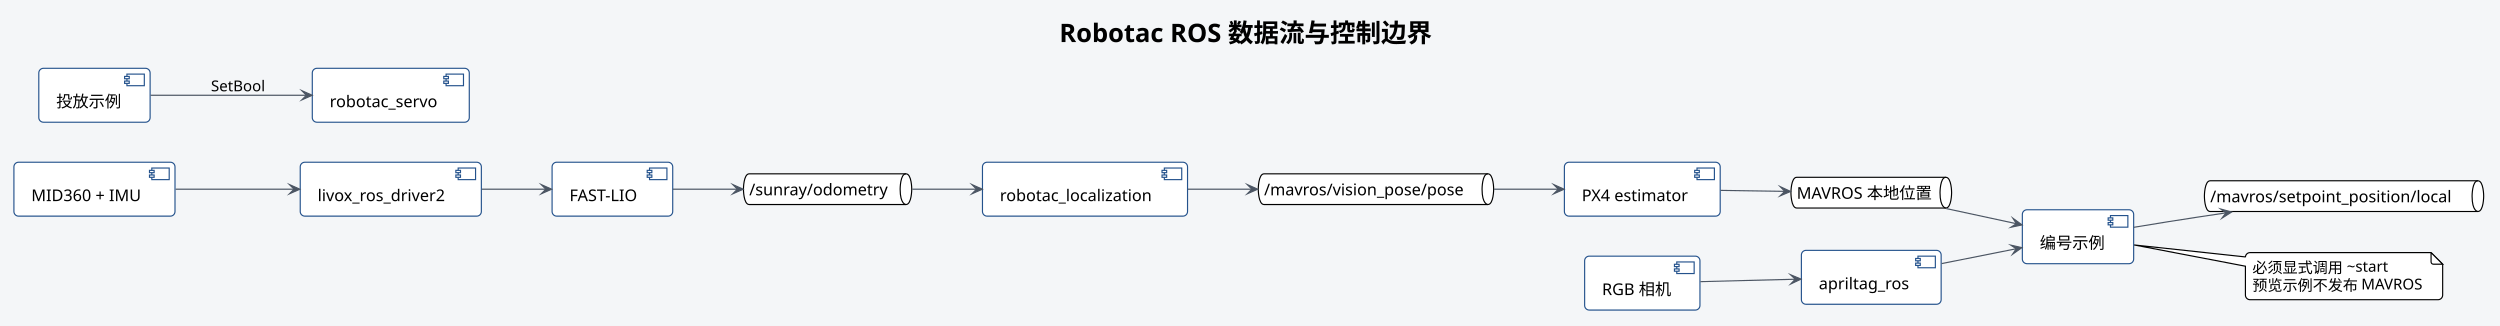
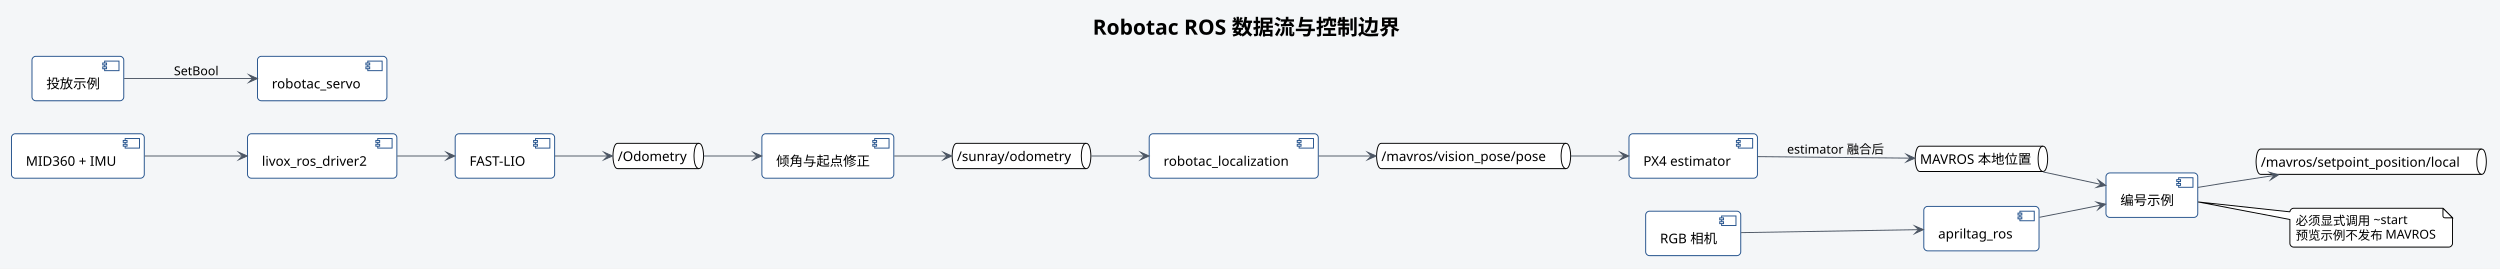
- <svg xmlns="http://www.w3.org/2000/svg" contentStyleType="text/css" data-diagram-type="DESCRIPTION" height="281px" preserveAspectRatio="none" style="width:2156px;height:281px;background:#F4F6F8;" version="1.1" viewBox="0 0 2156 281" width="2156px" zoomAndPan="magnify">
+ <svg xmlns="http://www.w3.org/2000/svg" contentStyleType="text/css" data-diagram-type="DESCRIPTION" height="281px" preserveAspectRatio="none" style="width:2615px;height:281px;background:#F4F6F8;" version="1.1" viewBox="0 0 2615 281" width="2615px" zoomAndPan="magnify">
  <defs />
  <g>
-     <rect fill="#F4F6F8" height="281" style="stroke:none;stroke-width:1;" width="2156" x="0" y="0" />
+     <rect fill="#F4F6F8" height="281" style="stroke:none;stroke-width:1;" width="2615" x="0" y="0" />
    <g class="title" data-source-line="10">
-       <text fill="#000000" font-family="sans-serif" font-size="22" font-weight="700" lengthAdjust="spacing" textLength="327.776" x="913.575" y="36.27">Robotac ROS 数据流与控制边界</text>
+       <text fill="#000000" font-family="sans-serif" font-size="22" font-weight="700" lengthAdjust="spacing" textLength="327.776" x="1142.965" y="36.27">Robotac ROS 数据流与控制边界</text>
    </g>
    <g class="entity" data-qualified-name="lidar" data-source-line="11" id="ent0001">
      <rect fill="#FFFFFF" height="46.488" rx="4" ry="4" style="stroke:#24528C;stroke-width:1;" width="138.916" x="12" y="139.91" />
      <rect fill="#FFFFFF" height="10" style="stroke:#24528C;stroke-width:1;" width="15" x="130.916" y="144.91" />
      <rect fill="#FFFFFF" height="2" style="stroke:#24528C;stroke-width:1;" width="4" x="128.916" y="146.91" />
      <rect fill="#FFFFFF" height="2" style="stroke:#24528C;stroke-width:1;" width="4" x="128.916" y="150.91" />
      <text fill="#000000" font-family="sans-serif" font-size="14" lengthAdjust="spacing" textLength="98.916" x="27" y="173.445">MID360 + IMU</text>
    </g>
    <g class="entity" data-qualified-name="livox" data-source-line="12" id="ent0002">
      <rect fill="#FFFFFF" height="46.488" rx="4" ry="4" style="stroke:#24528C;stroke-width:1;" width="156.204" x="258.92" y="139.91" />
      <rect fill="#FFFFFF" height="10" style="stroke:#24528C;stroke-width:1;" width="15" x="395.124" y="144.91" />
      <rect fill="#FFFFFF" height="2" style="stroke:#24528C;stroke-width:1;" width="4" x="393.124" y="146.91" />
      <rect fill="#FFFFFF" height="2" style="stroke:#24528C;stroke-width:1;" width="4" x="393.124" y="150.91" />
      <text fill="#000000" font-family="sans-serif" font-size="14" lengthAdjust="spacing" textLength="116.204" x="273.92" y="173.445">livox_ros_driver2</text>
    </g>
    <g class="entity" data-qualified-name="fastlio" data-source-line="13" id="ent0003">
      <rect fill="#FFFFFF" height="46.488" rx="4" ry="4" style="stroke:#24528C;stroke-width:1;" width="104.032" x="476.12" y="139.91" />
      <rect fill="#FFFFFF" height="10" style="stroke:#24528C;stroke-width:1;" width="15" x="560.152" y="144.91" />
      <rect fill="#FFFFFF" height="2" style="stroke:#24528C;stroke-width:1;" width="4" x="558.152" y="146.91" />
      <rect fill="#FFFFFF" height="2" style="stroke:#24528C;stroke-width:1;" width="4" x="558.152" y="150.91" />
      <text fill="#000000" font-family="sans-serif" font-size="14" lengthAdjust="spacing" textLength="64.032" x="491.12" y="173.445">FAST-LIO</text>
    </g>
-     <g class="entity" data-qualified-name="odom" data-source-line="14" id="ent0004">
-       <path d="M646.15,149.91 L781.282,149.91 C786.282,149.91 786.282,163.154 786.282,163.154 C786.282,163.154 786.282,176.398 781.282,176.398 L646.15,176.398 C641.15,176.398 641.15,163.154 641.15,163.154 C641.15,163.154 641.15,149.91 646.15,149.91" fill="#FFFFFF" style="stroke:#000000;stroke-width:1;" />
-       <path d="M781.282,149.91 C776.282,149.91 776.282,163.154 776.282,163.154 C776.282,176.398 781.282,176.398 781.282,176.398" fill="none" style="stroke:#000000;stroke-width:1;" />
-       <text fill="#000000" font-family="sans-serif" font-size="14" lengthAdjust="spacing" textLength="125.132" x="646.15" y="168.445">/sunray/odometry</text>
+     <g class="entity" data-qualified-name="rawodom" data-source-line="14" id="ent0004">
+       <path d="M646.15,149.91 L730.928,149.91 C735.928,149.91 735.928,163.154 735.928,163.154 C735.928,163.154 735.928,176.398 730.928,176.398 L646.15,176.398 C641.15,176.398 641.15,163.154 641.15,163.154 C641.15,163.154 641.15,149.91 646.15,149.91" fill="#FFFFFF" style="stroke:#000000;stroke-width:1;" />
+       <path d="M730.928,149.91 C725.928,149.91 725.928,163.154 725.928,163.154 C725.928,176.398 730.928,176.398 730.928,176.398" fill="none" style="stroke:#000000;stroke-width:1;" />
+       <text fill="#000000" font-family="sans-serif" font-size="14" lengthAdjust="spacing" textLength="74.778" x="646.15" y="168.445">/Odometry</text>
    </g>
-     <g class="entity" data-qualified-name="localization" data-source-line="15" id="ent0005">
-       <rect fill="#FFFFFF" height="46.488" rx="4" ry="4" style="stroke:#24528C;stroke-width:1;" width="176.849" x="847.28" y="139.91" />
-       <rect fill="#FFFFFF" height="10" style="stroke:#24528C;stroke-width:1;" width="15" x="1004.129" y="144.91" />
-       <rect fill="#FFFFFF" height="2" style="stroke:#24528C;stroke-width:1;" width="4" x="1002.129" y="146.91" />
-       <rect fill="#FFFFFF" height="2" style="stroke:#24528C;stroke-width:1;" width="4" x="1002.129" y="150.91" />
-       <text fill="#000000" font-family="sans-serif" font-size="14" lengthAdjust="spacing" textLength="136.849" x="862.28" y="173.445">robotac_localization</text>
+     <g class="entity" data-qualified-name="correction" data-source-line="15" id="ent0005">
+       <rect fill="#FFFFFF" height="46.488" rx="4" ry="4" style="stroke:#24528C;stroke-width:1;" width="138" x="796.93" y="139.91" />
+       <rect fill="#FFFFFF" height="10" style="stroke:#24528C;stroke-width:1;" width="15" x="914.93" y="144.91" />
+       <rect fill="#FFFFFF" height="2" style="stroke:#24528C;stroke-width:1;" width="4" x="912.93" y="146.91" />
+       <rect fill="#FFFFFF" height="2" style="stroke:#24528C;stroke-width:1;" width="4" x="912.93" y="150.91" />
+       <text fill="#000000" font-family="sans-serif" font-size="14" lengthAdjust="spacing" textLength="98" x="811.93" y="173.445">倾角与起点修正</text>
    </g>
-     <g class="entity" data-qualified-name="vision" data-source-line="16" id="ent0006">
-       <path d="M1090.13,149.91 L1283.128,149.91 C1288.128,149.91 1288.128,163.154 1288.128,163.154 C1288.128,163.154 1288.128,176.398 1283.128,176.398 L1090.13,176.398 C1085.13,176.398 1085.13,163.154 1085.13,163.154 C1085.13,163.154 1085.13,149.91 1090.13,149.91" fill="#FFFFFF" style="stroke:#000000;stroke-width:1;" />
-       <path d="M1283.128,149.91 C1278.128,149.91 1278.128,163.154 1278.128,163.154 C1278.128,176.398 1283.128,176.398 1283.128,176.398" fill="none" style="stroke:#000000;stroke-width:1;" />
-       <text fill="#000000" font-family="sans-serif" font-size="14" lengthAdjust="spacing" textLength="182.998" x="1090.13" y="168.445">/mavros/vision_pose/pose</text>
+     <g class="entity" data-qualified-name="odom" data-source-line="16" id="ent0006">
+       <path d="M1000.93,149.91 L1136.062,149.91 C1141.062,149.91 1141.062,163.154 1141.062,163.154 C1141.062,163.154 1141.062,176.398 1136.062,176.398 L1000.93,176.398 C995.93,176.398 995.93,163.154 995.93,163.154 C995.93,163.154 995.93,149.91 1000.93,149.91" fill="#FFFFFF" style="stroke:#000000;stroke-width:1;" />
+       <path d="M1136.062,149.91 C1131.062,149.91 1131.062,163.154 1131.062,163.154 C1131.062,176.398 1136.062,176.398 1136.062,176.398" fill="none" style="stroke:#000000;stroke-width:1;" />
+       <text fill="#000000" font-family="sans-serif" font-size="14" lengthAdjust="spacing" textLength="125.132" x="1000.93" y="168.445">/sunray/odometry</text>
    </g>
-     <g class="entity" data-qualified-name="px4" data-source-line="17" id="ent0007">
-       <rect fill="#FFFFFF" height="46.488" rx="4" ry="4" style="stroke:#24528C;stroke-width:1;" width="134.37" x="1349.13" y="139.91" />
-       <rect fill="#FFFFFF" height="10" style="stroke:#24528C;stroke-width:1;" width="15" x="1463.5" y="144.91" />
-       <rect fill="#FFFFFF" height="2" style="stroke:#24528C;stroke-width:1;" width="4" x="1461.5" y="146.91" />
-       <rect fill="#FFFFFF" height="2" style="stroke:#24528C;stroke-width:1;" width="4" x="1461.5" y="150.91" />
-       <text fill="#000000" font-family="sans-serif" font-size="14" lengthAdjust="spacing" textLength="94.37" x="1364.13" y="173.445">PX4 estimator</text>
+     <g class="entity" data-qualified-name="localization" data-source-line="17" id="ent0007">
+       <rect fill="#FFFFFF" height="46.488" rx="4" ry="4" style="stroke:#24528C;stroke-width:1;" width="176.849" x="1202.06" y="139.91" />
+       <rect fill="#FFFFFF" height="10" style="stroke:#24528C;stroke-width:1;" width="15" x="1358.909" y="144.91" />
+       <rect fill="#FFFFFF" height="2" style="stroke:#24528C;stroke-width:1;" width="4" x="1356.909" y="146.91" />
+       <rect fill="#FFFFFF" height="2" style="stroke:#24528C;stroke-width:1;" width="4" x="1356.909" y="150.91" />
+       <text fill="#000000" font-family="sans-serif" font-size="14" lengthAdjust="spacing" textLength="136.849" x="1217.06" y="173.445">robotac_localization</text>
    </g>
-     <g class="entity" data-qualified-name="local" data-source-line="18" id="ent0008">
-       <path d="M1549.5,152.91 L1678.069,152.91 C1683.069,152.91 1683.069,166.154 1683.069,166.154 C1683.069,166.154 1683.069,179.398 1678.069,179.398 L1549.5,179.398 C1544.5,179.398 1544.5,166.154 1544.5,166.154 C1544.5,166.154 1544.5,152.91 1549.5,152.91" fill="#FFFFFF" style="stroke:#000000;stroke-width:1;" />
-       <path d="M1678.069,152.91 C1673.069,152.91 1673.069,166.154 1673.069,166.154 C1673.069,179.398 1678.069,179.398 1678.069,179.398" fill="none" style="stroke:#000000;stroke-width:1;" />
-       <text fill="#000000" font-family="sans-serif" font-size="14" lengthAdjust="spacing" textLength="118.569" x="1549.5" y="171.445">MAVROS 本地位置</text>
+     <g class="entity" data-qualified-name="vision" data-source-line="18" id="ent0008">
+       <path d="M1444.91,149.91 L1637.908,149.91 C1642.908,149.91 1642.908,163.154 1642.908,163.154 C1642.908,163.154 1642.908,176.398 1637.908,176.398 L1444.91,176.398 C1439.91,176.398 1439.91,163.154 1439.91,163.154 C1439.91,163.154 1439.91,149.91 1444.91,149.91" fill="#FFFFFF" style="stroke:#000000;stroke-width:1;" />
+       <path d="M1637.908,149.91 C1632.908,149.91 1632.908,163.154 1632.908,163.154 C1632.908,176.398 1637.908,176.398 1637.908,176.398" fill="none" style="stroke:#000000;stroke-width:1;" />
+       <text fill="#000000" font-family="sans-serif" font-size="14" lengthAdjust="spacing" textLength="182.998" x="1444.91" y="168.445">/mavros/vision_pose/pose</text>
    </g>
-     <g class="entity" data-qualified-name="camera" data-source-line="19" id="ent0009">
-       <rect fill="#FFFFFF" height="46.488" rx="4" ry="4" style="stroke:#24528C;stroke-width:1;" width="99.452" x="1366.59" y="220.91" />
-       <rect fill="#FFFFFF" height="10" style="stroke:#24528C;stroke-width:1;" width="15" x="1446.042" y="225.91" />
-       <rect fill="#FFFFFF" height="2" style="stroke:#24528C;stroke-width:1;" width="4" x="1444.042" y="227.91" />
-       <rect fill="#FFFFFF" height="2" style="stroke:#24528C;stroke-width:1;" width="4" x="1444.042" y="231.91" />
-       <text fill="#000000" font-family="sans-serif" font-size="14" lengthAdjust="spacing" textLength="59.452" x="1381.59" y="254.445">RGB 相机</text>
+     <g class="entity" data-qualified-name="px4" data-source-line="19" id="ent0009">
+       <rect fill="#FFFFFF" height="46.488" rx="4" ry="4" style="stroke:#24528C;stroke-width:1;" width="134.37" x="1703.91" y="139.91" />
+       <rect fill="#FFFFFF" height="10" style="stroke:#24528C;stroke-width:1;" width="15" x="1818.28" y="144.91" />
+       <rect fill="#FFFFFF" height="2" style="stroke:#24528C;stroke-width:1;" width="4" x="1816.28" y="146.91" />
+       <rect fill="#FFFFFF" height="2" style="stroke:#24528C;stroke-width:1;" width="4" x="1816.28" y="150.91" />
+       <text fill="#000000" font-family="sans-serif" font-size="14" lengthAdjust="spacing" textLength="94.37" x="1718.91" y="173.445">PX4 estimator</text>
    </g>
-     <g class="entity" data-qualified-name="tag" data-source-line="20" id="ent0010">
-       <rect fill="#FFFFFF" height="46.488" rx="4" ry="4" style="stroke:#24528C;stroke-width:1;" width="120.527" x="1553.52" y="215.91" />
-       <rect fill="#FFFFFF" height="10" style="stroke:#24528C;stroke-width:1;" width="15" x="1654.047" y="220.91" />
-       <rect fill="#FFFFFF" height="2" style="stroke:#24528C;stroke-width:1;" width="4" x="1652.047" y="222.91" />
-       <rect fill="#FFFFFF" height="2" style="stroke:#24528C;stroke-width:1;" width="4" x="1652.047" y="226.91" />
-       <text fill="#000000" font-family="sans-serif" font-size="14" lengthAdjust="spacing" textLength="80.527" x="1568.52" y="249.445">apriltag_ros</text>
+     <g class="entity" data-qualified-name="local" data-source-line="20" id="ent0010">
+       <path d="M2008.28,152.91 L2136.849,152.91 C2141.849,152.91 2141.849,166.154 2141.849,166.154 C2141.849,166.154 2141.849,179.398 2136.849,179.398 L2008.28,179.398 C2003.28,179.398 2003.28,166.154 2003.28,166.154 C2003.28,166.154 2003.28,152.91 2008.28,152.91" fill="#FFFFFF" style="stroke:#000000;stroke-width:1;" />
+       <path d="M2136.849,152.91 C2131.849,152.91 2131.849,166.154 2131.849,166.154 C2131.849,179.398 2136.849,179.398 2136.849,179.398" fill="none" style="stroke:#000000;stroke-width:1;" />
+       <text fill="#000000" font-family="sans-serif" font-size="14" lengthAdjust="spacing" textLength="118.569" x="2008.28" y="171.445">MAVROS 本地位置</text>
    </g>
-     <g class="entity" data-qualified-name="examples" data-source-line="21" id="ent0011">
-       <rect fill="#FFFFFF" height="46.488" rx="4" ry="4" style="stroke:#24528C;stroke-width:1;" width="96" x="1744.07" y="180.91" />
-       <rect fill="#FFFFFF" height="10" style="stroke:#24528C;stroke-width:1;" width="15" x="1820.07" y="185.91" />
-       <rect fill="#FFFFFF" height="2" style="stroke:#24528C;stroke-width:1;" width="4" x="1818.07" y="187.91" />
-       <rect fill="#FFFFFF" height="2" style="stroke:#24528C;stroke-width:1;" width="4" x="1818.07" y="191.91" />
-       <text fill="#000000" font-family="sans-serif" font-size="14" lengthAdjust="spacing" textLength="56" x="1759.07" y="214.445">编号示例</text>
+     <g class="entity" data-qualified-name="camera" data-source-line="21" id="ent0011">
+       <rect fill="#FFFFFF" height="46.488" rx="4" ry="4" style="stroke:#24528C;stroke-width:1;" width="99.452" x="1721.37" y="220.91" />
+       <rect fill="#FFFFFF" height="10" style="stroke:#24528C;stroke-width:1;" width="15" x="1800.822" y="225.91" />
+       <rect fill="#FFFFFF" height="2" style="stroke:#24528C;stroke-width:1;" width="4" x="1798.822" y="227.91" />
+       <rect fill="#FFFFFF" height="2" style="stroke:#24528C;stroke-width:1;" width="4" x="1798.822" y="231.91" />
+       <text fill="#000000" font-family="sans-serif" font-size="14" lengthAdjust="spacing" textLength="59.452" x="1736.37" y="254.445">RGB 相机</text>
    </g>
-     <g class="entity" data-qualified-name="setpoint" data-source-line="22" id="ent0012">
-       <path d="M1906.07,155.91 L2136.925,155.91 C2141.925,155.91 2141.925,169.154 2141.925,169.154 C2141.925,169.154 2141.925,182.398 2136.925,182.398 L1906.07,182.398 C1901.07,182.398 1901.07,169.154 1901.07,169.154 C1901.07,169.154 1901.07,155.91 1906.07,155.91" fill="#FFFFFF" style="stroke:#000000;stroke-width:1;" />
-       <path d="M2136.925,155.91 C2131.925,155.91 2131.925,169.154 2131.925,169.154 C2131.925,182.398 2136.925,182.398 2136.925,182.398" fill="none" style="stroke:#000000;stroke-width:1;" />
-       <text fill="#000000" font-family="sans-serif" font-size="14" lengthAdjust="spacing" textLength="220.856" x="1906.07" y="174.445">/mavros/setpoint_position/local</text>
+     <g class="entity" data-qualified-name="tag" data-source-line="22" id="ent0012">
+       <rect fill="#FFFFFF" height="46.488" rx="4" ry="4" style="stroke:#24528C;stroke-width:1;" width="120.527" x="2012.3" y="215.91" />
+       <rect fill="#FFFFFF" height="10" style="stroke:#24528C;stroke-width:1;" width="15" x="2112.827" y="220.91" />
+       <rect fill="#FFFFFF" height="2" style="stroke:#24528C;stroke-width:1;" width="4" x="2110.827" y="222.91" />
+       <rect fill="#FFFFFF" height="2" style="stroke:#24528C;stroke-width:1;" width="4" x="2110.827" y="226.91" />
+       <text fill="#000000" font-family="sans-serif" font-size="14" lengthAdjust="spacing" textLength="80.527" x="2027.3" y="249.445">apriltag_ros</text>
    </g>
-     <g class="entity" data-qualified-name="payload" data-source-line="23" id="ent0013">
+     <g class="entity" data-qualified-name="examples" data-source-line="23" id="ent0013">
+       <rect fill="#FFFFFF" height="46.488" rx="4" ry="4" style="stroke:#24528C;stroke-width:1;" width="96" x="2202.85" y="180.91" />
+       <rect fill="#FFFFFF" height="10" style="stroke:#24528C;stroke-width:1;" width="15" x="2278.85" y="185.91" />
+       <rect fill="#FFFFFF" height="2" style="stroke:#24528C;stroke-width:1;" width="4" x="2276.85" y="187.91" />
+       <rect fill="#FFFFFF" height="2" style="stroke:#24528C;stroke-width:1;" width="4" x="2276.85" y="191.91" />
+       <text fill="#000000" font-family="sans-serif" font-size="14" lengthAdjust="spacing" textLength="56" x="2217.85" y="214.445">编号示例</text>
+     </g>
+     <g class="entity" data-qualified-name="setpoint" data-source-line="24" id="ent0014">
+       <path d="M2364.85,155.91 L2595.706,155.91 C2600.706,155.91 2600.706,169.154 2600.706,169.154 C2600.706,169.154 2600.706,182.398 2595.706,182.398 L2364.85,182.398 C2359.85,182.398 2359.85,169.154 2359.85,169.154 C2359.85,169.154 2359.85,155.91 2364.85,155.91" fill="#FFFFFF" style="stroke:#000000;stroke-width:1;" />
+       <path d="M2595.706,155.91 C2590.706,155.91 2590.706,169.154 2590.706,169.154 C2590.706,182.398 2595.706,182.398 2595.706,182.398" fill="none" style="stroke:#000000;stroke-width:1;" />
+       <text fill="#000000" font-family="sans-serif" font-size="14" lengthAdjust="spacing" textLength="220.856" x="2364.85" y="174.445">/mavros/setpoint_position/local</text>
+     </g>
+     <g class="entity" data-qualified-name="payload" data-source-line="25" id="ent0015">
      <rect fill="#FFFFFF" height="46.488" rx="4" ry="4" style="stroke:#24528C;stroke-width:1;" width="96" x="33.46" y="58.91" />
      <rect fill="#FFFFFF" height="10" style="stroke:#24528C;stroke-width:1;" width="15" x="109.46" y="63.91" />
      <rect fill="#FFFFFF" height="2" style="stroke:#24528C;stroke-width:1;" width="4" x="107.46" y="65.91" />
      <rect fill="#FFFFFF" height="2" style="stroke:#24528C;stroke-width:1;" width="4" x="107.46" y="69.91" />
      <text fill="#000000" font-family="sans-serif" font-size="14" lengthAdjust="spacing" textLength="56" x="48.46" y="92.445">投放示例</text>
    </g>
-     <g class="entity" data-qualified-name="servo" data-source-line="24" id="ent0014">
+     <g class="entity" data-qualified-name="servo" data-source-line="26" id="ent0016">
      <rect fill="#FFFFFF" height="46.488" rx="4" ry="4" style="stroke:#24528C;stroke-width:1;" width="135.389" x="269.32" y="58.91" />
      <rect fill="#FFFFFF" height="10" style="stroke:#24528C;stroke-width:1;" width="15" x="384.709" y="63.91" />
      <rect fill="#FFFFFF" height="2" style="stroke:#24528C;stroke-width:1;" width="4" x="382.709" y="65.91" />
      <rect fill="#FFFFFF" height="2" style="stroke:#24528C;stroke-width:1;" width="4" x="382.709" y="69.91" />
      <text fill="#000000" font-family="sans-serif" font-size="14" lengthAdjust="spacing" textLength="95.389" x="284.32" y="92.445">robotac_servo</text>
    </g>
-     <g class="entity" data-qualified-name="GMN27" data-source-line="38" id="ent0028">
-       <path d="M1936.45,221.85 L1936.45,221.58 L1840.47,211.24 L1936.45,229.58 L1936.45,254.471 A4,4 0 0 0 1940.45,258.471 L2102.55,258.471 A4,4 0 0 0 2106.55,254.471 L2106.55,227.85 L2096.55,217.85 L1940.45,217.85 A4,4 0 0 0 1936.45,221.85" fill="#FFFFFF" style="stroke:#000000;stroke-width:1;" />
-       <path d="M2096.55,217.85 L2096.55,225.85 A2,2 0 0 0 2098.55,227.85 L2106.55,227.85 L2096.55,217.85" fill="#FFFFFF" style="stroke:#000000;stroke-width:1;" />
-       <text fill="#000000" font-family="sans-serif" font-size="13" lengthAdjust="spacing" textLength="119.184" x="1942.45" y="235.418">必须显式调用 ~start</text>
-       <text fill="#000000" font-family="sans-serif" font-size="13" lengthAdjust="spacing" textLength="149.1" x="1942.45" y="250.729">预览示例不发布 MAVROS</text>
+     <g class="entity" data-qualified-name="GMN31" data-source-line="42" id="ent0032">
+       <path d="M2395.23,221.85 L2395.23,221.58 L2299.25,211.24 L2395.23,229.58 L2395.23,254.471 A4,4 0 0 0 2399.23,258.471 L2561.33,258.471 A4,4 0 0 0 2565.33,254.471 L2565.33,227.85 L2555.33,217.85 L2399.23,217.85 A4,4 0 0 0 2395.23,221.85" fill="#FFFFFF" style="stroke:#000000;stroke-width:1;" />
+       <path d="M2555.33,217.85 L2555.33,225.85 A2,2 0 0 0 2557.33,227.85 L2565.33,227.85 L2555.33,217.85" fill="#FFFFFF" style="stroke:#000000;stroke-width:1;" />
+       <text fill="#000000" font-family="sans-serif" font-size="13" lengthAdjust="spacing" textLength="119.184" x="2401.23" y="235.418">必须显式调用 ~start</text>
+       <text fill="#000000" font-family="sans-serif" font-size="13" lengthAdjust="spacing" textLength="149.1" x="2401.23" y="250.729">预览示例不发布 MAVROS</text>
    </g>
-     <g class="link" data-entity-1="ent0001" data-entity-2="ent0002" data-link-type="dependency" data-source-line="25" id="lnk15">
+     <g class="link" data-entity-1="ent0001" data-entity-2="ent0002" data-link-type="dependency" data-source-line="27" id="lnk17">
      <path d="M151.41,163.16 C184.55,163.16 219.41,163.16 253.59,163.16" fill="none" id="lidar-to-livox" style="stroke:#4B5563;stroke-width:1;" />
      <polygon fill="#4B5563" points="258.59,163.16,249.59,159.16,253.59,163.16,249.59,167.16,258.59,163.16" style="stroke:#4B5563;stroke-width:1;stroke-linejoin:miter;stroke-miterlimit:10;" />
    </g>
-     <g class="link" data-entity-1="ent0002" data-entity-2="ent0003" data-link-type="dependency" data-source-line="26" id="lnk16">
+     <g class="link" data-entity-1="ent0002" data-entity-2="ent0003" data-link-type="dependency" data-source-line="28" id="lnk18">
      <path d="M415.49,163.16 C435.78,163.16 452.17,163.16 470.73,163.16" fill="none" id="livox-to-fastlio" style="stroke:#4B5563;stroke-width:1;" />
      <polygon fill="#4B5563" points="475.73,163.16,466.73,159.16,470.73,163.16,466.73,167.16,475.73,163.16" style="stroke:#4B5563;stroke-width:1;stroke-linejoin:miter;stroke-miterlimit:10;" />
    </g>
-     <g class="link" data-entity-1="ent0003" data-entity-2="ent0004" data-link-type="dependency" data-source-line="27" id="lnk17">
-       <path d="M580.27,163.16 C599.05,163.16 615.68,163.16 635.93,163.16" fill="none" id="fastlio-to-odom" style="stroke:#4B5563;stroke-width:1;" />
-       <polygon fill="#4B5563" points="640.93,163.16,631.93,159.16,635.93,163.16,631.93,167.16,640.93,163.16" style="stroke:#4B5563;stroke-width:1;stroke-linejoin:miter;stroke-miterlimit:10;" />
+     <g class="link" data-entity-1="ent0003" data-entity-2="ent0004" data-link-type="dependency" data-source-line="29" id="lnk19">
+       <path d="M580.57,163.16 C599.9,163.16 616.76,163.16 635.66,163.16" fill="none" id="fastlio-to-rawodom" style="stroke:#4B5563;stroke-width:1;" />
+       <polygon fill="#4B5563" points="640.66,163.16,631.66,159.16,635.66,163.16,631.66,167.16,640.66,163.16" style="stroke:#4B5563;stroke-width:1;stroke-linejoin:miter;stroke-miterlimit:10;" />
    </g>
-     <g class="link" data-entity-1="ent0004" data-entity-2="ent0005" data-link-type="dependency" data-source-line="28" id="lnk18">
-       <path d="M786.75,163.16 C806.05,163.16 822.12,163.16 842.16,163.16" fill="none" id="odom-to-localization" style="stroke:#4B5563;stroke-width:1;" />
-       <polygon fill="#4B5563" points="847.16,163.16,838.16,159.16,842.16,163.16,838.16,167.16,847.16,163.16" style="stroke:#4B5563;stroke-width:1;stroke-linejoin:miter;stroke-miterlimit:10;" />
+     <g class="link" data-entity-1="ent0004" data-entity-2="ent0005" data-link-type="dependency" data-source-line="30" id="lnk20">
+       <path d="M736.08,163.16 C754.65,163.16 771.41,163.16 791.7,163.16" fill="none" id="rawodom-to-correction" style="stroke:#4B5563;stroke-width:1;" />
+       <polygon fill="#4B5563" points="796.7,163.16,787.7,159.16,791.7,163.16,787.7,167.16,796.7,163.16" style="stroke:#4B5563;stroke-width:1;stroke-linejoin:miter;stroke-miterlimit:10;" />
    </g>
-     <g class="link" data-entity-1="ent0005" data-entity-2="ent0006" data-link-type="dependency" data-source-line="29" id="lnk19">
-       <path d="M1024.47,163.16 C1043.93,163.16 1059.7,163.16 1079.63,163.16" fill="none" id="localization-to-vision" style="stroke:#4B5563;stroke-width:1;" />
-       <polygon fill="#4B5563" points="1084.63,163.16,1075.63,159.16,1079.63,163.16,1075.63,167.16,1084.63,163.16" style="stroke:#4B5563;stroke-width:1;stroke-linejoin:miter;stroke-miterlimit:10;" />
+     <g class="link" data-entity-1="ent0005" data-entity-2="ent0006" data-link-type="dependency" data-source-line="31" id="lnk21">
+       <path d="M935.39,163.16 C954.8,163.16 970.98,163.16 990.58,163.16" fill="none" id="correction-to-odom" style="stroke:#4B5563;stroke-width:1;" />
+       <polygon fill="#4B5563" points="995.58,163.16,986.58,159.16,990.58,163.16,986.58,167.16,995.58,163.16" style="stroke:#4B5563;stroke-width:1;stroke-linejoin:miter;stroke-miterlimit:10;" />
    </g>
-     <g class="link" data-entity-1="ent0006" data-entity-2="ent0007" data-link-type="dependency" data-source-line="30" id="lnk20">
-       <path d="M1288.49,163.16 C1308.95,163.16 1324.98,163.16 1343.88,163.16" fill="none" id="vision-to-px4" style="stroke:#4B5563;stroke-width:1;" />
-       <polygon fill="#4B5563" points="1348.88,163.16,1339.88,159.16,1343.88,163.16,1339.88,167.16,1348.88,163.16" style="stroke:#4B5563;stroke-width:1;stroke-linejoin:miter;stroke-miterlimit:10;" />
+     <g class="link" data-entity-1="ent0006" data-entity-2="ent0007" data-link-type="dependency" data-source-line="32" id="lnk22">
+       <path d="M1141.53,163.16 C1160.83,163.16 1176.9,163.16 1196.94,163.16" fill="none" id="odom-to-localization" style="stroke:#4B5563;stroke-width:1;" />
+       <polygon fill="#4B5563" points="1201.94,163.16,1192.94,159.16,1196.94,163.16,1192.94,167.16,1201.94,163.16" style="stroke:#4B5563;stroke-width:1;stroke-linejoin:miter;stroke-miterlimit:10;" />
    </g>
-     <g class="link" data-entity-1="ent0007" data-entity-2="ent0008" data-link-type="dependency" data-source-line="31" id="lnk21">
-       <path d="M1483.77,164.18 C1503.25,164.47 1519.581,164.724 1539.191,165.024" fill="none" id="px4-to-local" style="stroke:#4B5563;stroke-width:1;" />
-       <polygon fill="#4B5563" points="1544.19,165.1,1535.252,160.963,1539.191,165.024,1535.13,168.962,1544.19,165.1" style="stroke:#4B5563;stroke-width:1;stroke-linejoin:miter;stroke-miterlimit:10;" />
+     <g class="link" data-entity-1="ent0007" data-entity-2="ent0008" data-link-type="dependency" data-source-line="33" id="lnk23">
+       <path d="M1379.25,163.16 C1398.7,163.16 1414.47,163.16 1434.41,163.16" fill="none" id="localization-to-vision" style="stroke:#4B5563;stroke-width:1;" />
+       <polygon fill="#4B5563" points="1439.41,163.16,1430.41,159.16,1434.41,163.16,1430.41,167.16,1439.41,163.16" style="stroke:#4B5563;stroke-width:1;stroke-linejoin:miter;stroke-miterlimit:10;" />
    </g>
-     <g class="link" data-entity-1="ent0009" data-entity-2="ent0010" data-link-type="dependency" data-source-line="32" id="lnk22">
-       <path d="M1466.39,242.9 C1492.74,242.23 1520.422,241.518 1548.222,240.808" fill="none" id="camera-to-tag" style="stroke:#4B5563;stroke-width:1;" />
-       <polygon fill="#4B5563" points="1553.22,240.68,1544.121,236.911,1548.222,240.808,1544.325,244.909,1553.22,240.68" style="stroke:#4B5563;stroke-width:1;stroke-linejoin:miter;stroke-miterlimit:10;" />
+     <g class="link" data-entity-1="ent0008" data-entity-2="ent0009" data-link-type="dependency" data-source-line="34" id="lnk24">
+       <path d="M1643.27,163.16 C1663.73,163.16 1679.75,163.16 1698.66,163.16" fill="none" id="vision-to-px4" style="stroke:#4B5563;stroke-width:1;" />
+       <polygon fill="#4B5563" points="1703.66,163.16,1694.66,159.16,1698.66,163.16,1694.66,167.16,1703.66,163.16" style="stroke:#4B5563;stroke-width:1;stroke-linejoin:miter;stroke-miterlimit:10;" />
    </g>
-     <g class="link" data-entity-1="ent0010" data-entity-2="ent0011" data-link-type="dependency" data-source-line="33" id="lnk23">
-       <path d="M1674.47,227.31 C1697.04,222.82 1717.506,218.764 1738.796,214.535" fill="none" id="tag-to-examples" style="stroke:#4B5563;stroke-width:1;" />
-       <polygon fill="#4B5563" points="1743.7,213.56,1734.093,211.391,1738.796,214.535,1735.652,219.237,1743.7,213.56" style="stroke:#4B5563;stroke-width:1;stroke-linejoin:miter;stroke-miterlimit:10;" />
+     <g class="link" data-entity-1="ent0009" data-entity-2="ent0010" data-link-type="dependency" data-source-line="35" id="lnk25">
+       <path d="M1838.56,163.82 C1887.41,164.31 1948.6,164.919 1997.95,165.419" fill="none" id="px4-to-local" style="stroke:#4B5563;stroke-width:1;" />
+       <polygon fill="#4B5563" points="2002.95,165.47,1993.991,161.379,1997.95,165.419,1993.91,169.379,2002.95,165.47" style="stroke:#4B5563;stroke-width:1;stroke-linejoin:miter;stroke-miterlimit:10;" />
+       <text fill="#000000" font-family="sans-serif" font-size="13" lengthAdjust="spacing" textLength="103.086" x="1869.28" y="160.698">estimator 融合后</text>
    </g>
-     <g class="link" data-entity-1="ent0008" data-entity-2="ent0011" data-link-type="dependency" data-source-line="34" id="lnk24">
-       <path d="M1678.43,179.87 C1700.03,184.53 1718.872,188.596 1738.952,192.926" fill="none" id="local-to-examples" style="stroke:#4B5563;stroke-width:1;" />
-       <polygon fill="#4B5563" points="1743.84,193.98,1735.885,188.173,1738.952,192.926,1734.199,195.993,1743.84,193.98" style="stroke:#4B5563;stroke-width:1;stroke-linejoin:miter;stroke-miterlimit:10;" />
+     <g class="link" data-entity-1="ent0011" data-entity-2="ent0012" data-link-type="dependency" data-source-line="36" id="lnk26">
+       <path d="M1821.21,243.34 C1873.4,242.46 1950.931,241.174 2006.841,240.234" fill="none" id="camera-to-tag" style="stroke:#4B5563;stroke-width:1;" />
+       <polygon fill="#4B5563" points="2011.84,240.15,2002.774,236.302,2006.841,240.234,2002.909,244.301,2011.84,240.15" style="stroke:#4B5563;stroke-width:1;stroke-linejoin:miter;stroke-miterlimit:10;" />
    </g>
-     <g class="link" data-entity-1="ent0011" data-entity-2="ent0012" data-link-type="dependency" data-source-line="35" id="lnk25">
-       <path d="M1840.28,196.02 C1850.12,194.37 1860.43,192.67 1870.07,191.16 C1887.67,188.38 1901.504,186.273 1919.604,183.593" fill="none" id="examples-to-setpoint" style="stroke:#4B5563;stroke-width:1;" />
-       <polygon fill="#4B5563" points="1924.55,182.86,1915.061,180.221,1919.604,183.593,1916.233,188.135,1924.55,182.86" style="stroke:#4B5563;stroke-width:1;stroke-linejoin:miter;stroke-miterlimit:10;" />
+     <g class="link" data-entity-1="ent0012" data-entity-2="ent0013" data-link-type="dependency" data-source-line="37" id="lnk27">
+       <path d="M2133.25,227.31 C2155.82,222.82 2176.276,218.764 2197.576,214.534" fill="none" id="tag-to-examples" style="stroke:#4B5563;stroke-width:1;" />
+       <polygon fill="#4B5563" points="2202.48,213.56,2192.873,211.39,2197.576,214.534,2194.432,219.237,2202.48,213.56" style="stroke:#4B5563;stroke-width:1;stroke-linejoin:miter;stroke-miterlimit:10;" />
    </g>
-     <g class="link" data-entity-1="ent0013" data-entity-2="ent0014" data-link-type="dependency" data-source-line="36" id="lnk26">
+     <g class="link" data-entity-1="ent0010" data-entity-2="ent0013" data-link-type="dependency" data-source-line="38" id="lnk28">
+       <path d="M2137.21,179.87 C2158.81,184.53 2177.652,188.596 2197.732,192.926" fill="none" id="local-to-examples" style="stroke:#4B5563;stroke-width:1;" />
+       <polygon fill="#4B5563" points="2202.62,193.98,2194.665,188.173,2197.732,192.926,2192.979,195.993,2202.62,193.98" style="stroke:#4B5563;stroke-width:1;stroke-linejoin:miter;stroke-miterlimit:10;" />
+     </g>
+     <g class="link" data-entity-1="ent0013" data-entity-2="ent0014" data-link-type="dependency" data-source-line="39" id="lnk29">
+       <path d="M2299.06,196.02 C2308.9,194.37 2319.21,192.67 2328.85,191.16 C2346.45,188.38 2360.274,186.272 2378.384,183.592" fill="none" id="examples-to-setpoint" style="stroke:#4B5563;stroke-width:1;" />
+       <polygon fill="#4B5563" points="2383.33,182.86,2373.841,180.221,2378.384,183.592,2375.012,188.135,2383.33,182.86" style="stroke:#4B5563;stroke-width:1;stroke-linejoin:miter;stroke-miterlimit:10;" />
+     </g>
+     <g class="link" data-entity-1="ent0015" data-entity-2="ent0016" data-link-type="dependency" data-source-line="40" id="lnk30">
      <path d="M129.85,82.16 C169.13,82.16 220.41,82.16 264.25,82.16" fill="none" id="payload-to-servo" style="stroke:#4B5563;stroke-width:1;" />
      <polygon fill="#4B5563" points="269.25,82.16,260.25,78.16,264.25,82.16,260.25,86.16,269.25,82.16" style="stroke:#4B5563;stroke-width:1;stroke-linejoin:miter;stroke-miterlimit:10;" />
      <text fill="#000000" font-family="sans-serif" font-size="13" lengthAdjust="spacing" textLength="46.312" x="181.92" y="78.728">SetBool</text>
    </g>
  </g>
</svg>
